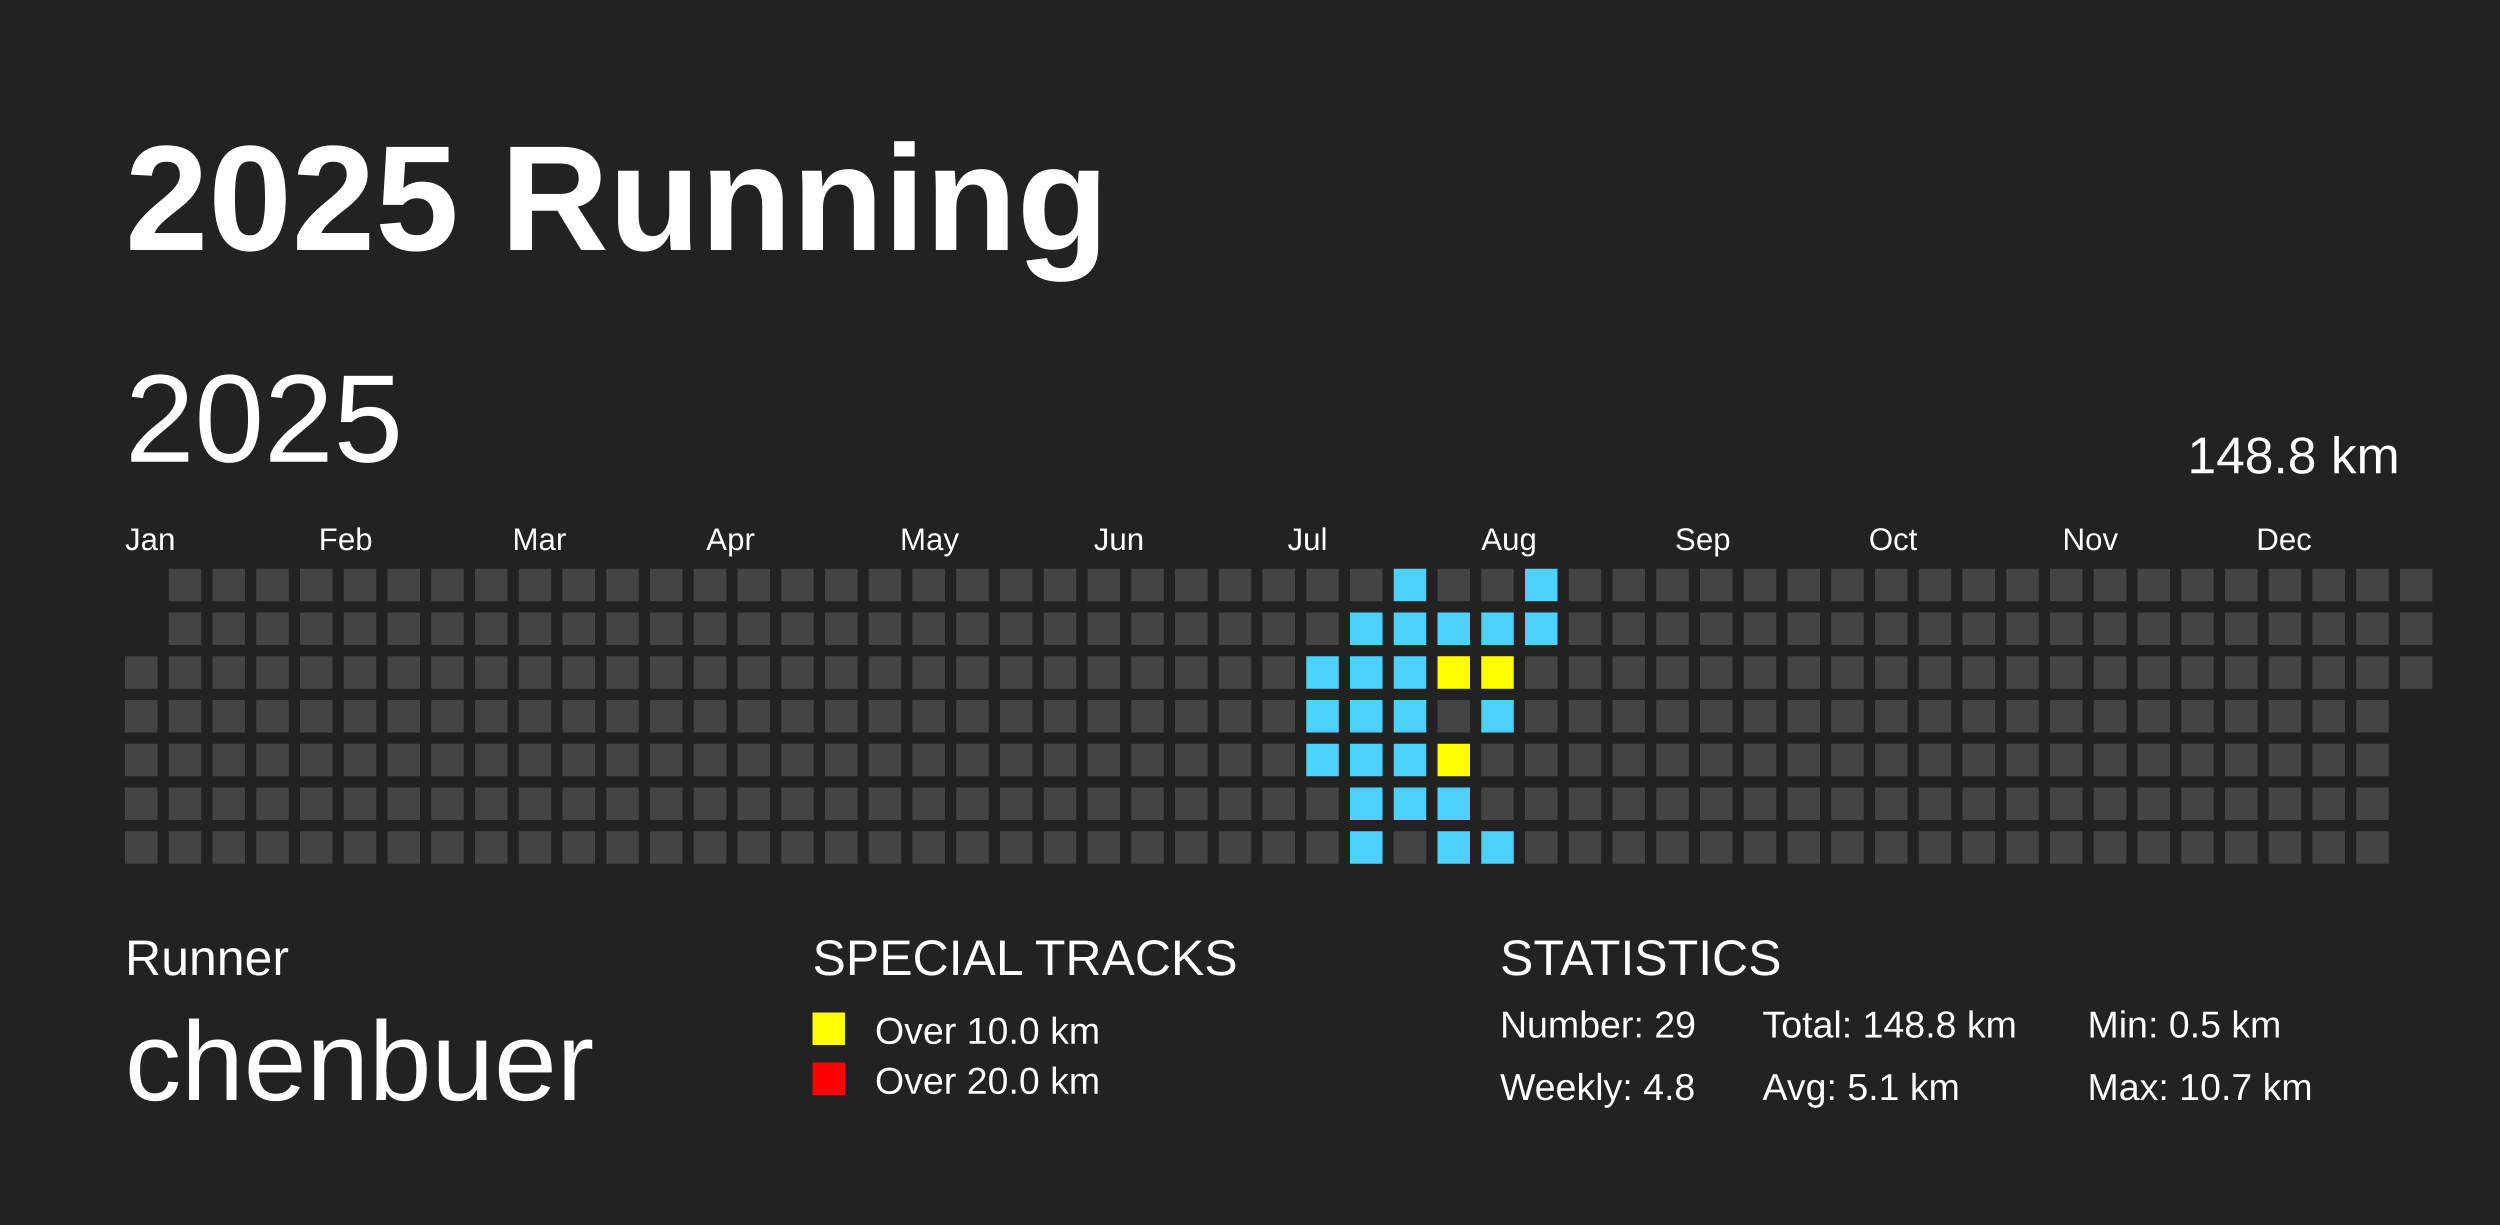
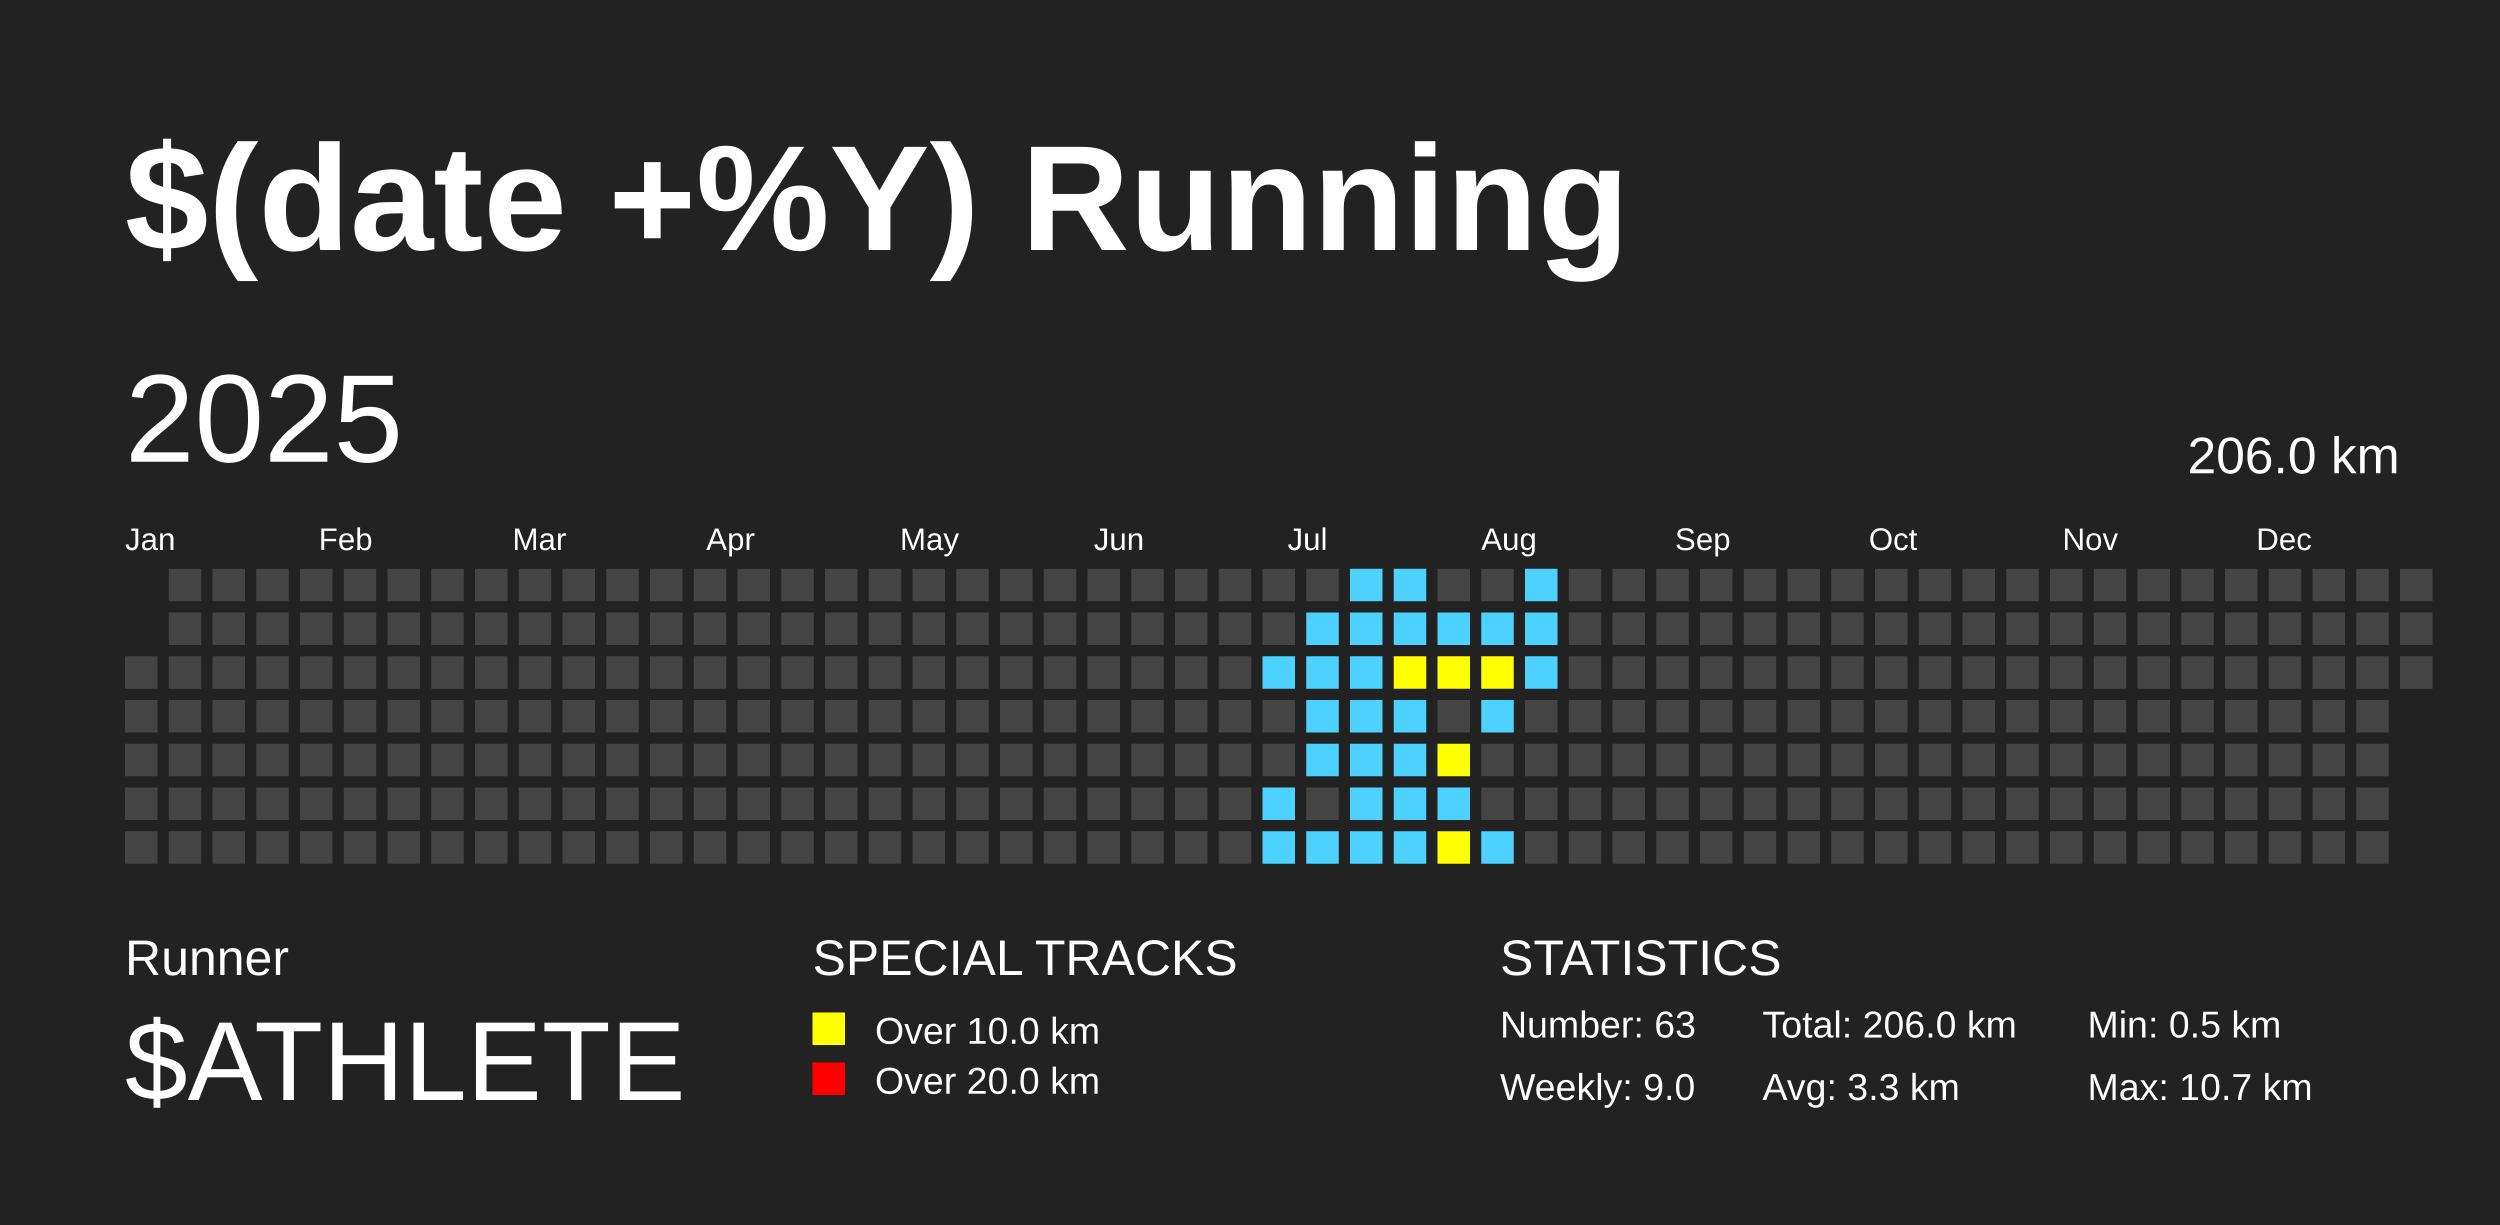
<svg xmlns="http://www.w3.org/2000/svg" baseProfile="full" height="98mm" version="1.1" viewBox="0,0,200,98" width="200mm">
  <defs />
  <rect fill="#222222" height="98" width="200" x="0" y="0" />
-   <text fill="#FFFFFF" style="font-size:12px; font-family:Arial; font-weight:bold;" x="10" y="20">2025 Running</text>
+   <text fill="#FFFFFF" style="font-size:12px; font-family:Arial; font-weight:bold;" x="10" y="20">$(date +%Y) Running</text>
  <text fill="#FFFFFF" style="font-size:4px; font-family:Arial" x="10" y="78">Runner</text>
-   <text fill="#FFFFFF" style="font-size:9px; font-family:Arial" x="10" y="88">chenbuer</text>
+   <text fill="#FFFFFF" style="font-size:9px; font-family:Arial" x="10" y="88">$ATHLETE</text>
  <text fill="#FFFFFF" style="font-size:4px; font-family:Arial" x="65" y="78">SPECIAL TRACKS</text>
  <rect fill="yellow" height="2.6" width="2.6" x="65" y="81" />
  <text fill="#FFFFFF" style="font-size:3px; font-family:Arial" x="70" y="83.5">Over 10.0 km</text>
  <rect fill="red" height="2.6" width="2.6" x="65" y="85" />
  <text fill="#FFFFFF" style="font-size:3px; font-family:Arial" x="70" y="87.5">Over 20.0 km</text>
  <text fill="#FFFFFF" style="font-size:4px; font-family:Arial" x="120" y="78">STATISTICS</text>
-   <text fill="#FFFFFF" style="font-size:3px; font-family:Arial" x="120" y="83">Number: 29</text>
-   <text fill="#FFFFFF" style="font-size:3px; font-family:Arial" x="120" y="88">Weekly: 4.8</text>
-   <text fill="#FFFFFF" style="font-size:3px; font-family:Arial" x="141" y="83">Total: 148.8 km</text>
-   <text fill="#FFFFFF" style="font-size:3px; font-family:Arial" x="141" y="88">Avg: 5.1 km</text>
+   <text fill="#FFFFFF" style="font-size:3px; font-family:Arial" x="120" y="83">Number: 63</text>
+   <text fill="#FFFFFF" style="font-size:3px; font-family:Arial" x="120" y="88">Weekly: 9.0</text>
+   <text fill="#FFFFFF" style="font-size:3px; font-family:Arial" x="141" y="83">Total: 206.0 km</text>
+   <text fill="#FFFFFF" style="font-size:3px; font-family:Arial" x="141" y="88">Avg: 3.3 km</text>
  <text fill="#FFFFFF" style="font-size:3px; font-family:Arial" x="167" y="83">Min: 0.5 km</text>
  <text fill="#FFFFFF" style="font-size:3px; font-family:Arial" x="167" y="88">Max: 10.7 km</text>
  <text dominant-baseline="hanging" fill="#FFFFFF" style="font-size:10.0px; font-family:Arial;" x="10" y="30">2025</text>
-   <text dominant-baseline="hanging" fill="#FFFFFF" style="font-size:4.125px; font-family:Arial;" x="175" y="35">148.8 km</text>
+   <text dominant-baseline="hanging" fill="#FFFFFF" style="font-size:4.125px; font-family:Arial;" x="175" y="35">206.0 km</text>
  <text fill="#FFFFFF" style="font-size:2.5px; font-family:Arial" x="10.0" y="44">Jan</text>
  <text fill="#FFFFFF" style="font-size:2.5px; font-family:Arial" x="25.5" y="44">Feb</text>
  <text fill="#FFFFFF" style="font-size:2.5px; font-family:Arial" x="41.0" y="44">Mar</text>
  <text fill="#FFFFFF" style="font-size:2.5px; font-family:Arial" x="56.5" y="44">Apr</text>
  <text fill="#FFFFFF" style="font-size:2.5px; font-family:Arial" x="72.0" y="44">May</text>
  <text fill="#FFFFFF" style="font-size:2.5px; font-family:Arial" x="87.5" y="44">Jun</text>
  <text fill="#FFFFFF" style="font-size:2.5px; font-family:Arial" x="103.0" y="44">Jul</text>
  <text fill="#FFFFFF" style="font-size:2.5px; font-family:Arial" x="118.5" y="44">Aug</text>
  <text fill="#FFFFFF" style="font-size:2.5px; font-family:Arial" x="134.0" y="44">Sep</text>
  <text fill="#FFFFFF" style="font-size:2.5px; font-family:Arial" x="149.5" y="44">Oct</text>
  <text fill="#FFFFFF" style="font-size:2.5px; font-family:Arial" x="165.0" y="44">Nov</text>
  <text fill="#FFFFFF" style="font-size:2.5px; font-family:Arial" x="180.5" y="44">Dec</text>
  <rect fill="#444444" height="2.6" width="2.6" x="10.0" y="52.5" />
  <rect fill="#444444" height="2.6" width="2.6" x="10.0" y="56.0" />
  <rect fill="#444444" height="2.6" width="2.6" x="10.0" y="59.5" />
  <rect fill="#444444" height="2.6" width="2.6" x="10.0" y="63.0" />
  <rect fill="#444444" height="2.6" width="2.6" x="10.0" y="66.5" />
  <rect fill="#444444" height="2.6" width="2.6" x="13.5" y="45.5" />
  <rect fill="#444444" height="2.6" width="2.6" x="13.5" y="49.0" />
  <rect fill="#444444" height="2.6" width="2.6" x="13.5" y="52.5" />
  <rect fill="#444444" height="2.6" width="2.6" x="13.5" y="56.0" />
  <rect fill="#444444" height="2.6" width="2.6" x="13.5" y="59.5" />
  <rect fill="#444444" height="2.6" width="2.6" x="13.5" y="63.0" />
  <rect fill="#444444" height="2.6" width="2.6" x="13.5" y="66.5" />
  <rect fill="#444444" height="2.6" width="2.6" x="17.0" y="45.5" />
  <rect fill="#444444" height="2.6" width="2.6" x="17.0" y="49.0" />
  <rect fill="#444444" height="2.6" width="2.6" x="17.0" y="52.5" />
  <rect fill="#444444" height="2.6" width="2.6" x="17.0" y="56.0" />
  <rect fill="#444444" height="2.6" width="2.6" x="17.0" y="59.5" />
  <rect fill="#444444" height="2.6" width="2.6" x="17.0" y="63.0" />
  <rect fill="#444444" height="2.6" width="2.6" x="17.0" y="66.5" />
  <rect fill="#444444" height="2.6" width="2.6" x="20.5" y="45.5" />
  <rect fill="#444444" height="2.6" width="2.6" x="20.5" y="49.0" />
  <rect fill="#444444" height="2.6" width="2.6" x="20.5" y="52.5" />
  <rect fill="#444444" height="2.6" width="2.6" x="20.5" y="56.0" />
  <rect fill="#444444" height="2.6" width="2.6" x="20.5" y="59.5" />
  <rect fill="#444444" height="2.6" width="2.6" x="20.5" y="63.0" />
  <rect fill="#444444" height="2.6" width="2.6" x="20.5" y="66.5" />
  <rect fill="#444444" height="2.6" width="2.6" x="24.0" y="45.5" />
  <rect fill="#444444" height="2.6" width="2.6" x="24.0" y="49.0" />
  <rect fill="#444444" height="2.6" width="2.6" x="24.0" y="52.5" />
  <rect fill="#444444" height="2.6" width="2.6" x="24.0" y="56.0" />
  <rect fill="#444444" height="2.6" width="2.6" x="24.0" y="59.5" />
  <rect fill="#444444" height="2.6" width="2.6" x="24.0" y="63.0" />
  <rect fill="#444444" height="2.6" width="2.6" x="24.0" y="66.5" />
  <rect fill="#444444" height="2.6" width="2.6" x="27.5" y="45.5" />
  <rect fill="#444444" height="2.6" width="2.6" x="27.5" y="49.0" />
  <rect fill="#444444" height="2.6" width="2.6" x="27.5" y="52.5" />
  <rect fill="#444444" height="2.6" width="2.6" x="27.5" y="56.0" />
  <rect fill="#444444" height="2.6" width="2.6" x="27.5" y="59.5" />
  <rect fill="#444444" height="2.6" width="2.6" x="27.5" y="63.0" />
  <rect fill="#444444" height="2.6" width="2.6" x="27.5" y="66.5" />
  <rect fill="#444444" height="2.6" width="2.6" x="31.0" y="45.5" />
  <rect fill="#444444" height="2.6" width="2.6" x="31.0" y="49.0" />
  <rect fill="#444444" height="2.6" width="2.6" x="31.0" y="52.5" />
  <rect fill="#444444" height="2.6" width="2.6" x="31.0" y="56.0" />
  <rect fill="#444444" height="2.6" width="2.6" x="31.0" y="59.5" />
  <rect fill="#444444" height="2.6" width="2.6" x="31.0" y="63.0" />
  <rect fill="#444444" height="2.6" width="2.6" x="31.0" y="66.5" />
  <rect fill="#444444" height="2.6" width="2.6" x="34.5" y="45.5" />
  <rect fill="#444444" height="2.6" width="2.6" x="34.5" y="49.0" />
  <rect fill="#444444" height="2.6" width="2.6" x="34.5" y="52.5" />
  <rect fill="#444444" height="2.6" width="2.6" x="34.5" y="56.0" />
  <rect fill="#444444" height="2.6" width="2.6" x="34.5" y="59.5" />
  <rect fill="#444444" height="2.6" width="2.6" x="34.5" y="63.0" />
  <rect fill="#444444" height="2.6" width="2.6" x="34.5" y="66.5" />
  <rect fill="#444444" height="2.6" width="2.6" x="38.0" y="45.5" />
  <rect fill="#444444" height="2.6" width="2.6" x="38.0" y="49.0" />
  <rect fill="#444444" height="2.6" width="2.6" x="38.0" y="52.5" />
  <rect fill="#444444" height="2.6" width="2.6" x="38.0" y="56.0" />
  <rect fill="#444444" height="2.6" width="2.6" x="38.0" y="59.5" />
  <rect fill="#444444" height="2.6" width="2.6" x="38.0" y="63.0" />
  <rect fill="#444444" height="2.6" width="2.6" x="38.0" y="66.5" />
  <rect fill="#444444" height="2.6" width="2.6" x="41.5" y="45.5" />
  <rect fill="#444444" height="2.6" width="2.6" x="41.5" y="49.0" />
  <rect fill="#444444" height="2.6" width="2.6" x="41.5" y="52.5" />
  <rect fill="#444444" height="2.6" width="2.6" x="41.5" y="56.0" />
  <rect fill="#444444" height="2.6" width="2.6" x="41.5" y="59.5" />
  <rect fill="#444444" height="2.6" width="2.6" x="41.5" y="63.0" />
  <rect fill="#444444" height="2.6" width="2.6" x="41.5" y="66.5" />
  <rect fill="#444444" height="2.6" width="2.6" x="45.0" y="45.5" />
  <rect fill="#444444" height="2.6" width="2.6" x="45.0" y="49.0" />
  <rect fill="#444444" height="2.6" width="2.6" x="45.0" y="52.5" />
  <rect fill="#444444" height="2.6" width="2.6" x="45.0" y="56.0" />
  <rect fill="#444444" height="2.6" width="2.6" x="45.0" y="59.5" />
  <rect fill="#444444" height="2.6" width="2.6" x="45.0" y="63.0" />
  <rect fill="#444444" height="2.6" width="2.6" x="45.0" y="66.5" />
  <rect fill="#444444" height="2.6" width="2.6" x="48.5" y="45.5" />
  <rect fill="#444444" height="2.6" width="2.6" x="48.5" y="49.0" />
  <rect fill="#444444" height="2.6" width="2.6" x="48.5" y="52.5" />
  <rect fill="#444444" height="2.6" width="2.6" x="48.5" y="56.0" />
  <rect fill="#444444" height="2.6" width="2.6" x="48.5" y="59.5" />
  <rect fill="#444444" height="2.6" width="2.6" x="48.5" y="63.0" />
  <rect fill="#444444" height="2.6" width="2.6" x="48.5" y="66.5" />
  <rect fill="#444444" height="2.6" width="2.6" x="52.0" y="45.5" />
  <rect fill="#444444" height="2.6" width="2.6" x="52.0" y="49.0" />
  <rect fill="#444444" height="2.6" width="2.6" x="52.0" y="52.5" />
  <rect fill="#444444" height="2.6" width="2.6" x="52.0" y="56.0" />
  <rect fill="#444444" height="2.6" width="2.6" x="52.0" y="59.5" />
  <rect fill="#444444" height="2.6" width="2.6" x="52.0" y="63.0" />
  <rect fill="#444444" height="2.6" width="2.6" x="52.0" y="66.5" />
  <rect fill="#444444" height="2.6" width="2.6" x="55.5" y="45.5" />
  <rect fill="#444444" height="2.6" width="2.6" x="55.5" y="49.0" />
  <rect fill="#444444" height="2.6" width="2.6" x="55.5" y="52.5" />
  <rect fill="#444444" height="2.6" width="2.6" x="55.5" y="56.0" />
  <rect fill="#444444" height="2.6" width="2.6" x="55.5" y="59.5" />
  <rect fill="#444444" height="2.6" width="2.6" x="55.5" y="63.0" />
  <rect fill="#444444" height="2.6" width="2.6" x="55.5" y="66.5" />
  <rect fill="#444444" height="2.6" width="2.6" x="59.0" y="45.5" />
  <rect fill="#444444" height="2.6" width="2.6" x="59.0" y="49.0" />
  <rect fill="#444444" height="2.6" width="2.6" x="59.0" y="52.5" />
  <rect fill="#444444" height="2.6" width="2.6" x="59.0" y="56.0" />
  <rect fill="#444444" height="2.6" width="2.6" x="59.0" y="59.5" />
  <rect fill="#444444" height="2.6" width="2.6" x="59.0" y="63.0" />
  <rect fill="#444444" height="2.6" width="2.6" x="59.0" y="66.5" />
  <rect fill="#444444" height="2.6" width="2.6" x="62.5" y="45.5" />
  <rect fill="#444444" height="2.6" width="2.6" x="62.5" y="49.0" />
  <rect fill="#444444" height="2.6" width="2.6" x="62.5" y="52.5" />
  <rect fill="#444444" height="2.6" width="2.6" x="62.5" y="56.0" />
  <rect fill="#444444" height="2.6" width="2.6" x="62.5" y="59.5" />
  <rect fill="#444444" height="2.6" width="2.6" x="62.5" y="63.0" />
  <rect fill="#444444" height="2.6" width="2.6" x="62.5" y="66.5" />
  <rect fill="#444444" height="2.6" width="2.6" x="66.0" y="45.5" />
  <rect fill="#444444" height="2.6" width="2.6" x="66.0" y="49.0" />
  <rect fill="#444444" height="2.6" width="2.6" x="66.0" y="52.5" />
  <rect fill="#444444" height="2.6" width="2.6" x="66.0" y="56.0" />
  <rect fill="#444444" height="2.6" width="2.6" x="66.0" y="59.5" />
  <rect fill="#444444" height="2.6" width="2.6" x="66.0" y="63.0" />
  <rect fill="#444444" height="2.6" width="2.6" x="66.0" y="66.5" />
  <rect fill="#444444" height="2.6" width="2.6" x="69.5" y="45.5" />
  <rect fill="#444444" height="2.6" width="2.6" x="69.5" y="49.0" />
  <rect fill="#444444" height="2.6" width="2.6" x="69.5" y="52.5" />
  <rect fill="#444444" height="2.6" width="2.6" x="69.5" y="56.0" />
  <rect fill="#444444" height="2.6" width="2.6" x="69.5" y="59.5" />
  <rect fill="#444444" height="2.6" width="2.6" x="69.5" y="63.0" />
  <rect fill="#444444" height="2.6" width="2.6" x="69.5" y="66.5" />
  <rect fill="#444444" height="2.6" width="2.6" x="73.0" y="45.5" />
  <rect fill="#444444" height="2.6" width="2.6" x="73.0" y="49.0" />
  <rect fill="#444444" height="2.6" width="2.6" x="73.0" y="52.5" />
  <rect fill="#444444" height="2.6" width="2.6" x="73.0" y="56.0" />
  <rect fill="#444444" height="2.6" width="2.6" x="73.0" y="59.5" />
  <rect fill="#444444" height="2.6" width="2.6" x="73.0" y="63.0" />
  <rect fill="#444444" height="2.6" width="2.6" x="73.0" y="66.5" />
  <rect fill="#444444" height="2.6" width="2.6" x="76.5" y="45.5" />
  <rect fill="#444444" height="2.6" width="2.6" x="76.5" y="49.0" />
  <rect fill="#444444" height="2.6" width="2.6" x="76.5" y="52.5" />
  <rect fill="#444444" height="2.6" width="2.6" x="76.5" y="56.0" />
  <rect fill="#444444" height="2.6" width="2.6" x="76.5" y="59.5" />
  <rect fill="#444444" height="2.6" width="2.6" x="76.5" y="63.0" />
  <rect fill="#444444" height="2.6" width="2.6" x="76.5" y="66.5" />
  <rect fill="#444444" height="2.6" width="2.6" x="80.0" y="45.5" />
  <rect fill="#444444" height="2.6" width="2.6" x="80.0" y="49.0" />
  <rect fill="#444444" height="2.6" width="2.6" x="80.0" y="52.5" />
  <rect fill="#444444" height="2.6" width="2.6" x="80.0" y="56.0" />
  <rect fill="#444444" height="2.6" width="2.6" x="80.0" y="59.5" />
  <rect fill="#444444" height="2.6" width="2.6" x="80.0" y="63.0" />
  <rect fill="#444444" height="2.6" width="2.6" x="80.0" y="66.5" />
  <rect fill="#444444" height="2.6" width="2.6" x="83.5" y="45.5" />
  <rect fill="#444444" height="2.6" width="2.6" x="83.5" y="49.0" />
  <rect fill="#444444" height="2.6" width="2.6" x="83.5" y="52.5" />
  <rect fill="#444444" height="2.6" width="2.6" x="83.5" y="56.0" />
  <rect fill="#444444" height="2.6" width="2.6" x="83.5" y="59.5" />
  <rect fill="#444444" height="2.6" width="2.6" x="83.5" y="63.0" />
  <rect fill="#444444" height="2.6" width="2.6" x="83.5" y="66.5" />
  <rect fill="#444444" height="2.6" width="2.6" x="87.0" y="45.5" />
  <rect fill="#444444" height="2.6" width="2.6" x="87.0" y="49.0" />
  <rect fill="#444444" height="2.6" width="2.6" x="87.0" y="52.5" />
  <rect fill="#444444" height="2.6" width="2.6" x="87.0" y="56.0" />
  <rect fill="#444444" height="2.6" width="2.6" x="87.0" y="59.5" />
  <rect fill="#444444" height="2.6" width="2.6" x="87.0" y="63.0" />
  <rect fill="#444444" height="2.6" width="2.6" x="87.0" y="66.5" />
  <rect fill="#444444" height="2.6" width="2.6" x="90.5" y="45.5" />
  <rect fill="#444444" height="2.6" width="2.6" x="90.5" y="49.0" />
  <rect fill="#444444" height="2.6" width="2.6" x="90.5" y="52.5" />
  <rect fill="#444444" height="2.6" width="2.6" x="90.5" y="56.0" />
  <rect fill="#444444" height="2.6" width="2.6" x="90.5" y="59.5" />
  <rect fill="#444444" height="2.6" width="2.6" x="90.5" y="63.0" />
  <rect fill="#444444" height="2.6" width="2.6" x="90.5" y="66.5" />
  <rect fill="#444444" height="2.6" width="2.6" x="94.0" y="45.5" />
  <rect fill="#444444" height="2.6" width="2.6" x="94.0" y="49.0" />
  <rect fill="#444444" height="2.6" width="2.6" x="94.0" y="52.5" />
  <rect fill="#444444" height="2.6" width="2.6" x="94.0" y="56.0" />
  <rect fill="#444444" height="2.6" width="2.6" x="94.0" y="59.5" />
  <rect fill="#444444" height="2.6" width="2.6" x="94.0" y="63.0" />
  <rect fill="#444444" height="2.6" width="2.6" x="94.0" y="66.5" />
  <rect fill="#444444" height="2.6" width="2.6" x="97.5" y="45.5" />
  <rect fill="#444444" height="2.6" width="2.6" x="97.5" y="49.0" />
  <rect fill="#444444" height="2.6" width="2.6" x="97.5" y="52.5" />
  <rect fill="#444444" height="2.6" width="2.6" x="97.5" y="56.0" />
  <rect fill="#444444" height="2.6" width="2.6" x="97.5" y="59.5" />
  <rect fill="#444444" height="2.6" width="2.6" x="97.5" y="63.0" />
  <rect fill="#444444" height="2.6" width="2.6" x="97.5" y="66.5" />
  <rect fill="#444444" height="2.6" width="2.6" x="101.0" y="45.5" />
  <rect fill="#444444" height="2.6" width="2.6" x="101.0" y="49.0" />
-   <rect fill="#444444" height="2.6" width="2.6" x="101.0" y="52.5" />
+   <rect fill="#4DD2FF" height="2.6" width="2.6" x="101.0" y="52.5" />
  <rect fill="#444444" height="2.6" width="2.6" x="101.0" y="56.0" />
  <rect fill="#444444" height="2.6" width="2.6" x="101.0" y="59.5" />
-   <rect fill="#444444" height="2.6" width="2.6" x="101.0" y="63.0" />
-   <rect fill="#444444" height="2.6" width="2.6" x="101.0" y="66.5" />
+   <rect fill="#4DD2FF" height="2.6" width="2.6" x="101.0" y="63.0" />
+   <rect fill="#4DD2FF" height="2.6" width="2.6" x="101.0" y="66.5" />
  <rect fill="#444444" height="2.6" width="2.6" x="104.5" y="45.5" />
-   <rect fill="#444444" height="2.6" width="2.6" x="104.5" y="49.0" />
+   <rect fill="#4DD2FF" height="2.6" width="2.6" x="104.5" y="49.0" />
  <rect fill="#4DD2FF" height="2.6" width="2.6" x="104.5" y="52.5" />
  <rect fill="#4DD2FF" height="2.6" width="2.6" x="104.5" y="56.0" />
  <rect fill="#4DD2FF" height="2.6" width="2.6" x="104.5" y="59.5" />
  <rect fill="#444444" height="2.6" width="2.6" x="104.5" y="63.0" />
-   <rect fill="#444444" height="2.6" width="2.6" x="104.5" y="66.5" />
-   <rect fill="#444444" height="2.6" width="2.6" x="108.0" y="45.5" />
+   <rect fill="#4DD2FF" height="2.6" width="2.6" x="104.5" y="66.5" />
+   <rect fill="#4DD2FF" height="2.6" width="2.6" x="108.0" y="45.5" />
  <rect fill="#4DD2FF" height="2.6" width="2.6" x="108.0" y="49.0" />
  <rect fill="#4DD2FF" height="2.6" width="2.6" x="108.0" y="52.5" />
  <rect fill="#4DD2FF" height="2.6" width="2.6" x="108.0" y="56.0" />
  <rect fill="#4DD2FF" height="2.6" width="2.6" x="108.0" y="59.5" />
  <rect fill="#4DD2FF" height="2.6" width="2.6" x="108.0" y="63.0" />
  <rect fill="#4DD2FF" height="2.6" width="2.6" x="108.0" y="66.5" />
  <rect fill="#4DD2FF" height="2.6" width="2.6" x="111.5" y="45.5" />
  <rect fill="#4DD2FF" height="2.6" width="2.6" x="111.5" y="49.0" />
-   <rect fill="#4DD2FF" height="2.6" width="2.6" x="111.5" y="52.5" />
+   <rect fill="yellow" height="2.6" width="2.6" x="111.5" y="52.5" />
  <rect fill="#4DD2FF" height="2.6" width="2.6" x="111.5" y="56.0" />
  <rect fill="#4DD2FF" height="2.6" width="2.6" x="111.5" y="59.5" />
  <rect fill="#4DD2FF" height="2.6" width="2.6" x="111.5" y="63.0" />
-   <rect fill="#444444" height="2.6" width="2.6" x="111.5" y="66.5" />
+   <rect fill="#4DD2FF" height="2.6" width="2.6" x="111.5" y="66.5" />
  <rect fill="#444444" height="2.6" width="2.6" x="115.0" y="45.5" />
  <rect fill="#4DD2FF" height="2.6" width="2.6" x="115.0" y="49.0" />
  <rect fill="yellow" height="2.6" width="2.6" x="115.0" y="52.5" />
  <rect fill="#444444" height="2.6" width="2.6" x="115.0" y="56.0" />
  <rect fill="yellow" height="2.6" width="2.6" x="115.0" y="59.5" />
  <rect fill="#4DD2FF" height="2.6" width="2.6" x="115.0" y="63.0" />
-   <rect fill="#4DD2FF" height="2.6" width="2.6" x="115.0" y="66.5" />
+   <rect fill="yellow" height="2.6" width="2.6" x="115.0" y="66.5" />
  <rect fill="#444444" height="2.6" width="2.6" x="118.5" y="45.5" />
  <rect fill="#4DD2FF" height="2.6" width="2.6" x="118.5" y="49.0" />
  <rect fill="yellow" height="2.6" width="2.6" x="118.5" y="52.5" />
  <rect fill="#4DD2FF" height="2.6" width="2.6" x="118.5" y="56.0" />
  <rect fill="#444444" height="2.6" width="2.6" x="118.5" y="59.5" />
  <rect fill="#444444" height="2.6" width="2.6" x="118.5" y="63.0" />
  <rect fill="#4DD2FF" height="2.6" width="2.6" x="118.5" y="66.5" />
  <rect fill="#4DD2FF" height="2.6" width="2.6" x="122.0" y="45.5" />
  <rect fill="#4DD2FF" height="2.6" width="2.6" x="122.0" y="49.0" />
-   <rect fill="#444444" height="2.6" width="2.6" x="122.0" y="52.5" />
+   <rect fill="#4DD2FF" height="2.6" width="2.6" x="122.0" y="52.5" />
  <rect fill="#444444" height="2.6" width="2.6" x="122.0" y="56.0" />
  <rect fill="#444444" height="2.6" width="2.6" x="122.0" y="59.5" />
  <rect fill="#444444" height="2.6" width="2.6" x="122.0" y="63.0" />
  <rect fill="#444444" height="2.6" width="2.6" x="122.0" y="66.5" />
  <rect fill="#444444" height="2.6" width="2.6" x="125.5" y="45.5" />
  <rect fill="#444444" height="2.6" width="2.6" x="125.5" y="49.0" />
  <rect fill="#444444" height="2.6" width="2.6" x="125.5" y="52.5" />
  <rect fill="#444444" height="2.6" width="2.6" x="125.5" y="56.0" />
  <rect fill="#444444" height="2.6" width="2.6" x="125.5" y="59.5" />
  <rect fill="#444444" height="2.6" width="2.6" x="125.5" y="63.0" />
  <rect fill="#444444" height="2.6" width="2.6" x="125.5" y="66.5" />
  <rect fill="#444444" height="2.6" width="2.6" x="129.0" y="45.5" />
  <rect fill="#444444" height="2.6" width="2.6" x="129.0" y="49.0" />
  <rect fill="#444444" height="2.6" width="2.6" x="129.0" y="52.5" />
  <rect fill="#444444" height="2.6" width="2.6" x="129.0" y="56.0" />
  <rect fill="#444444" height="2.6" width="2.6" x="129.0" y="59.5" />
  <rect fill="#444444" height="2.6" width="2.6" x="129.0" y="63.0" />
  <rect fill="#444444" height="2.6" width="2.6" x="129.0" y="66.5" />
  <rect fill="#444444" height="2.6" width="2.6" x="132.5" y="45.5" />
  <rect fill="#444444" height="2.6" width="2.6" x="132.5" y="49.0" />
  <rect fill="#444444" height="2.6" width="2.6" x="132.5" y="52.5" />
  <rect fill="#444444" height="2.6" width="2.6" x="132.5" y="56.0" />
  <rect fill="#444444" height="2.6" width="2.6" x="132.5" y="59.5" />
  <rect fill="#444444" height="2.6" width="2.6" x="132.5" y="63.0" />
  <rect fill="#444444" height="2.6" width="2.6" x="132.5" y="66.5" />
  <rect fill="#444444" height="2.6" width="2.6" x="136.0" y="45.5" />
  <rect fill="#444444" height="2.6" width="2.6" x="136.0" y="49.0" />
  <rect fill="#444444" height="2.6" width="2.6" x="136.0" y="52.5" />
  <rect fill="#444444" height="2.6" width="2.6" x="136.0" y="56.0" />
  <rect fill="#444444" height="2.6" width="2.6" x="136.0" y="59.5" />
  <rect fill="#444444" height="2.6" width="2.6" x="136.0" y="63.0" />
  <rect fill="#444444" height="2.6" width="2.6" x="136.0" y="66.5" />
  <rect fill="#444444" height="2.6" width="2.6" x="139.5" y="45.5" />
  <rect fill="#444444" height="2.6" width="2.6" x="139.5" y="49.0" />
  <rect fill="#444444" height="2.6" width="2.6" x="139.5" y="52.5" />
  <rect fill="#444444" height="2.6" width="2.6" x="139.5" y="56.0" />
  <rect fill="#444444" height="2.6" width="2.6" x="139.5" y="59.5" />
  <rect fill="#444444" height="2.6" width="2.6" x="139.5" y="63.0" />
  <rect fill="#444444" height="2.6" width="2.6" x="139.5" y="66.5" />
  <rect fill="#444444" height="2.6" width="2.6" x="143.0" y="45.5" />
  <rect fill="#444444" height="2.6" width="2.6" x="143.0" y="49.0" />
  <rect fill="#444444" height="2.6" width="2.6" x="143.0" y="52.5" />
  <rect fill="#444444" height="2.6" width="2.6" x="143.0" y="56.0" />
  <rect fill="#444444" height="2.6" width="2.6" x="143.0" y="59.5" />
  <rect fill="#444444" height="2.6" width="2.6" x="143.0" y="63.0" />
  <rect fill="#444444" height="2.6" width="2.6" x="143.0" y="66.5" />
  <rect fill="#444444" height="2.6" width="2.6" x="146.5" y="45.5" />
  <rect fill="#444444" height="2.6" width="2.6" x="146.5" y="49.0" />
  <rect fill="#444444" height="2.6" width="2.6" x="146.5" y="52.5" />
  <rect fill="#444444" height="2.6" width="2.6" x="146.5" y="56.0" />
  <rect fill="#444444" height="2.6" width="2.6" x="146.5" y="59.5" />
  <rect fill="#444444" height="2.6" width="2.6" x="146.5" y="63.0" />
  <rect fill="#444444" height="2.6" width="2.6" x="146.5" y="66.5" />
  <rect fill="#444444" height="2.6" width="2.6" x="150.0" y="45.5" />
  <rect fill="#444444" height="2.6" width="2.6" x="150.0" y="49.0" />
  <rect fill="#444444" height="2.6" width="2.6" x="150.0" y="52.5" />
  <rect fill="#444444" height="2.6" width="2.6" x="150.0" y="56.0" />
  <rect fill="#444444" height="2.6" width="2.6" x="150.0" y="59.5" />
  <rect fill="#444444" height="2.6" width="2.6" x="150.0" y="63.0" />
  <rect fill="#444444" height="2.6" width="2.6" x="150.0" y="66.5" />
  <rect fill="#444444" height="2.6" width="2.6" x="153.5" y="45.5" />
  <rect fill="#444444" height="2.6" width="2.6" x="153.5" y="49.0" />
  <rect fill="#444444" height="2.6" width="2.6" x="153.5" y="52.5" />
  <rect fill="#444444" height="2.6" width="2.6" x="153.5" y="56.0" />
  <rect fill="#444444" height="2.6" width="2.6" x="153.5" y="59.5" />
  <rect fill="#444444" height="2.6" width="2.6" x="153.5" y="63.0" />
  <rect fill="#444444" height="2.6" width="2.6" x="153.5" y="66.5" />
  <rect fill="#444444" height="2.6" width="2.6" x="157.0" y="45.5" />
  <rect fill="#444444" height="2.6" width="2.6" x="157.0" y="49.0" />
  <rect fill="#444444" height="2.6" width="2.6" x="157.0" y="52.5" />
  <rect fill="#444444" height="2.6" width="2.6" x="157.0" y="56.0" />
  <rect fill="#444444" height="2.6" width="2.6" x="157.0" y="59.5" />
  <rect fill="#444444" height="2.6" width="2.6" x="157.0" y="63.0" />
  <rect fill="#444444" height="2.6" width="2.6" x="157.0" y="66.5" />
  <rect fill="#444444" height="2.6" width="2.6" x="160.5" y="45.5" />
  <rect fill="#444444" height="2.6" width="2.6" x="160.5" y="49.0" />
  <rect fill="#444444" height="2.6" width="2.6" x="160.5" y="52.5" />
  <rect fill="#444444" height="2.6" width="2.6" x="160.5" y="56.0" />
  <rect fill="#444444" height="2.6" width="2.6" x="160.5" y="59.5" />
  <rect fill="#444444" height="2.6" width="2.6" x="160.5" y="63.0" />
  <rect fill="#444444" height="2.6" width="2.6" x="160.5" y="66.5" />
  <rect fill="#444444" height="2.6" width="2.6" x="164.0" y="45.5" />
  <rect fill="#444444" height="2.6" width="2.6" x="164.0" y="49.0" />
  <rect fill="#444444" height="2.6" width="2.6" x="164.0" y="52.5" />
  <rect fill="#444444" height="2.6" width="2.6" x="164.0" y="56.0" />
  <rect fill="#444444" height="2.6" width="2.6" x="164.0" y="59.5" />
  <rect fill="#444444" height="2.6" width="2.6" x="164.0" y="63.0" />
  <rect fill="#444444" height="2.6" width="2.6" x="164.0" y="66.5" />
  <rect fill="#444444" height="2.6" width="2.6" x="167.5" y="45.5" />
  <rect fill="#444444" height="2.6" width="2.6" x="167.5" y="49.0" />
  <rect fill="#444444" height="2.6" width="2.6" x="167.5" y="52.5" />
  <rect fill="#444444" height="2.6" width="2.6" x="167.5" y="56.0" />
  <rect fill="#444444" height="2.6" width="2.6" x="167.5" y="59.5" />
  <rect fill="#444444" height="2.6" width="2.6" x="167.5" y="63.0" />
  <rect fill="#444444" height="2.6" width="2.6" x="167.5" y="66.5" />
  <rect fill="#444444" height="2.6" width="2.6" x="171.0" y="45.5" />
  <rect fill="#444444" height="2.6" width="2.6" x="171.0" y="49.0" />
  <rect fill="#444444" height="2.6" width="2.6" x="171.0" y="52.5" />
  <rect fill="#444444" height="2.6" width="2.6" x="171.0" y="56.0" />
  <rect fill="#444444" height="2.6" width="2.6" x="171.0" y="59.5" />
  <rect fill="#444444" height="2.6" width="2.6" x="171.0" y="63.0" />
  <rect fill="#444444" height="2.6" width="2.6" x="171.0" y="66.5" />
  <rect fill="#444444" height="2.6" width="2.6" x="174.5" y="45.5" />
  <rect fill="#444444" height="2.6" width="2.6" x="174.5" y="49.0" />
  <rect fill="#444444" height="2.6" width="2.6" x="174.5" y="52.5" />
  <rect fill="#444444" height="2.6" width="2.6" x="174.5" y="56.0" />
  <rect fill="#444444" height="2.6" width="2.6" x="174.5" y="59.5" />
  <rect fill="#444444" height="2.6" width="2.6" x="174.5" y="63.0" />
  <rect fill="#444444" height="2.6" width="2.6" x="174.5" y="66.5" />
  <rect fill="#444444" height="2.6" width="2.6" x="178.0" y="45.5" />
  <rect fill="#444444" height="2.6" width="2.6" x="178.0" y="49.0" />
  <rect fill="#444444" height="2.6" width="2.6" x="178.0" y="52.5" />
  <rect fill="#444444" height="2.6" width="2.6" x="178.0" y="56.0" />
  <rect fill="#444444" height="2.6" width="2.6" x="178.0" y="59.5" />
  <rect fill="#444444" height="2.6" width="2.6" x="178.0" y="63.0" />
  <rect fill="#444444" height="2.6" width="2.6" x="178.0" y="66.5" />
  <rect fill="#444444" height="2.6" width="2.6" x="181.5" y="45.5" />
  <rect fill="#444444" height="2.6" width="2.6" x="181.5" y="49.0" />
  <rect fill="#444444" height="2.6" width="2.6" x="181.5" y="52.5" />
  <rect fill="#444444" height="2.6" width="2.6" x="181.5" y="56.0" />
  <rect fill="#444444" height="2.6" width="2.6" x="181.5" y="59.5" />
  <rect fill="#444444" height="2.6" width="2.6" x="181.5" y="63.0" />
  <rect fill="#444444" height="2.6" width="2.6" x="181.5" y="66.5" />
  <rect fill="#444444" height="2.6" width="2.6" x="185.0" y="45.5" />
  <rect fill="#444444" height="2.6" width="2.6" x="185.0" y="49.0" />
  <rect fill="#444444" height="2.6" width="2.6" x="185.0" y="52.5" />
  <rect fill="#444444" height="2.6" width="2.6" x="185.0" y="56.0" />
  <rect fill="#444444" height="2.6" width="2.6" x="185.0" y="59.5" />
  <rect fill="#444444" height="2.6" width="2.6" x="185.0" y="63.0" />
  <rect fill="#444444" height="2.6" width="2.6" x="185.0" y="66.5" />
  <rect fill="#444444" height="2.6" width="2.6" x="188.5" y="45.5" />
  <rect fill="#444444" height="2.6" width="2.6" x="188.5" y="49.0" />
  <rect fill="#444444" height="2.6" width="2.6" x="188.5" y="52.5" />
  <rect fill="#444444" height="2.6" width="2.6" x="188.5" y="56.0" />
  <rect fill="#444444" height="2.6" width="2.6" x="188.5" y="59.5" />
  <rect fill="#444444" height="2.6" width="2.6" x="188.5" y="63.0" />
  <rect fill="#444444" height="2.6" width="2.6" x="188.5" y="66.5" />
  <rect fill="#444444" height="2.6" width="2.6" x="192.0" y="45.5" />
  <rect fill="#444444" height="2.6" width="2.6" x="192.0" y="49.0" />
  <rect fill="#444444" height="2.6" width="2.6" x="192.0" y="52.5" />
</svg>
